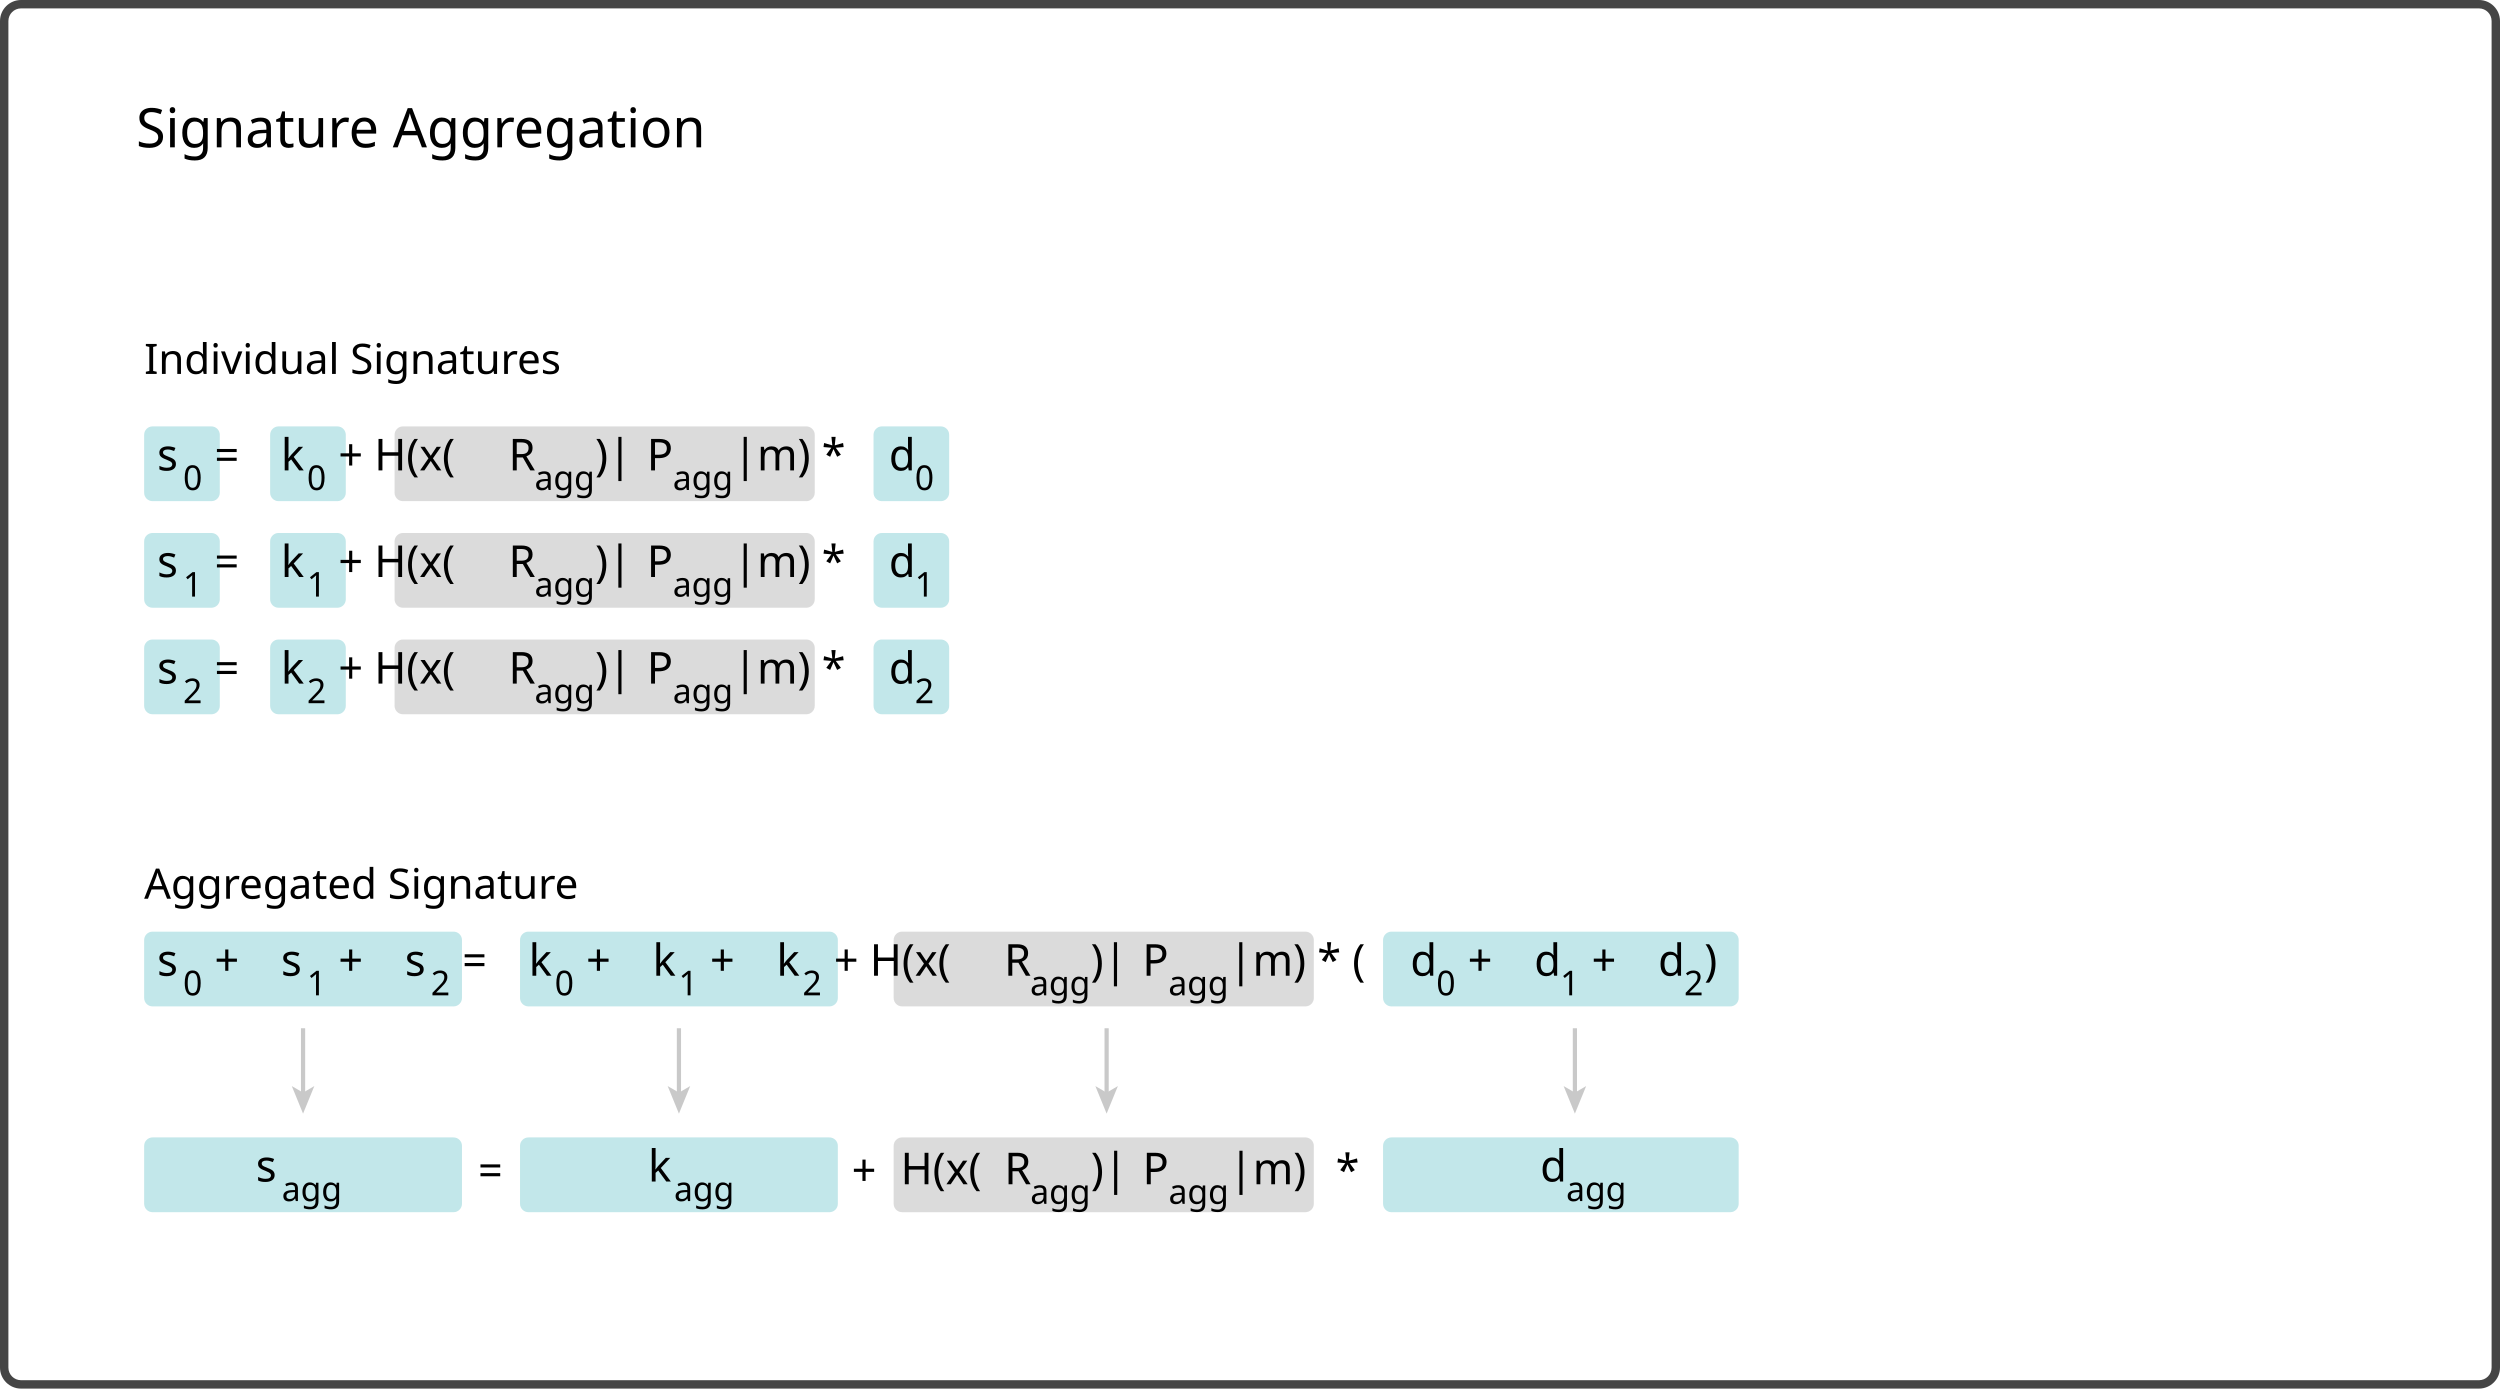
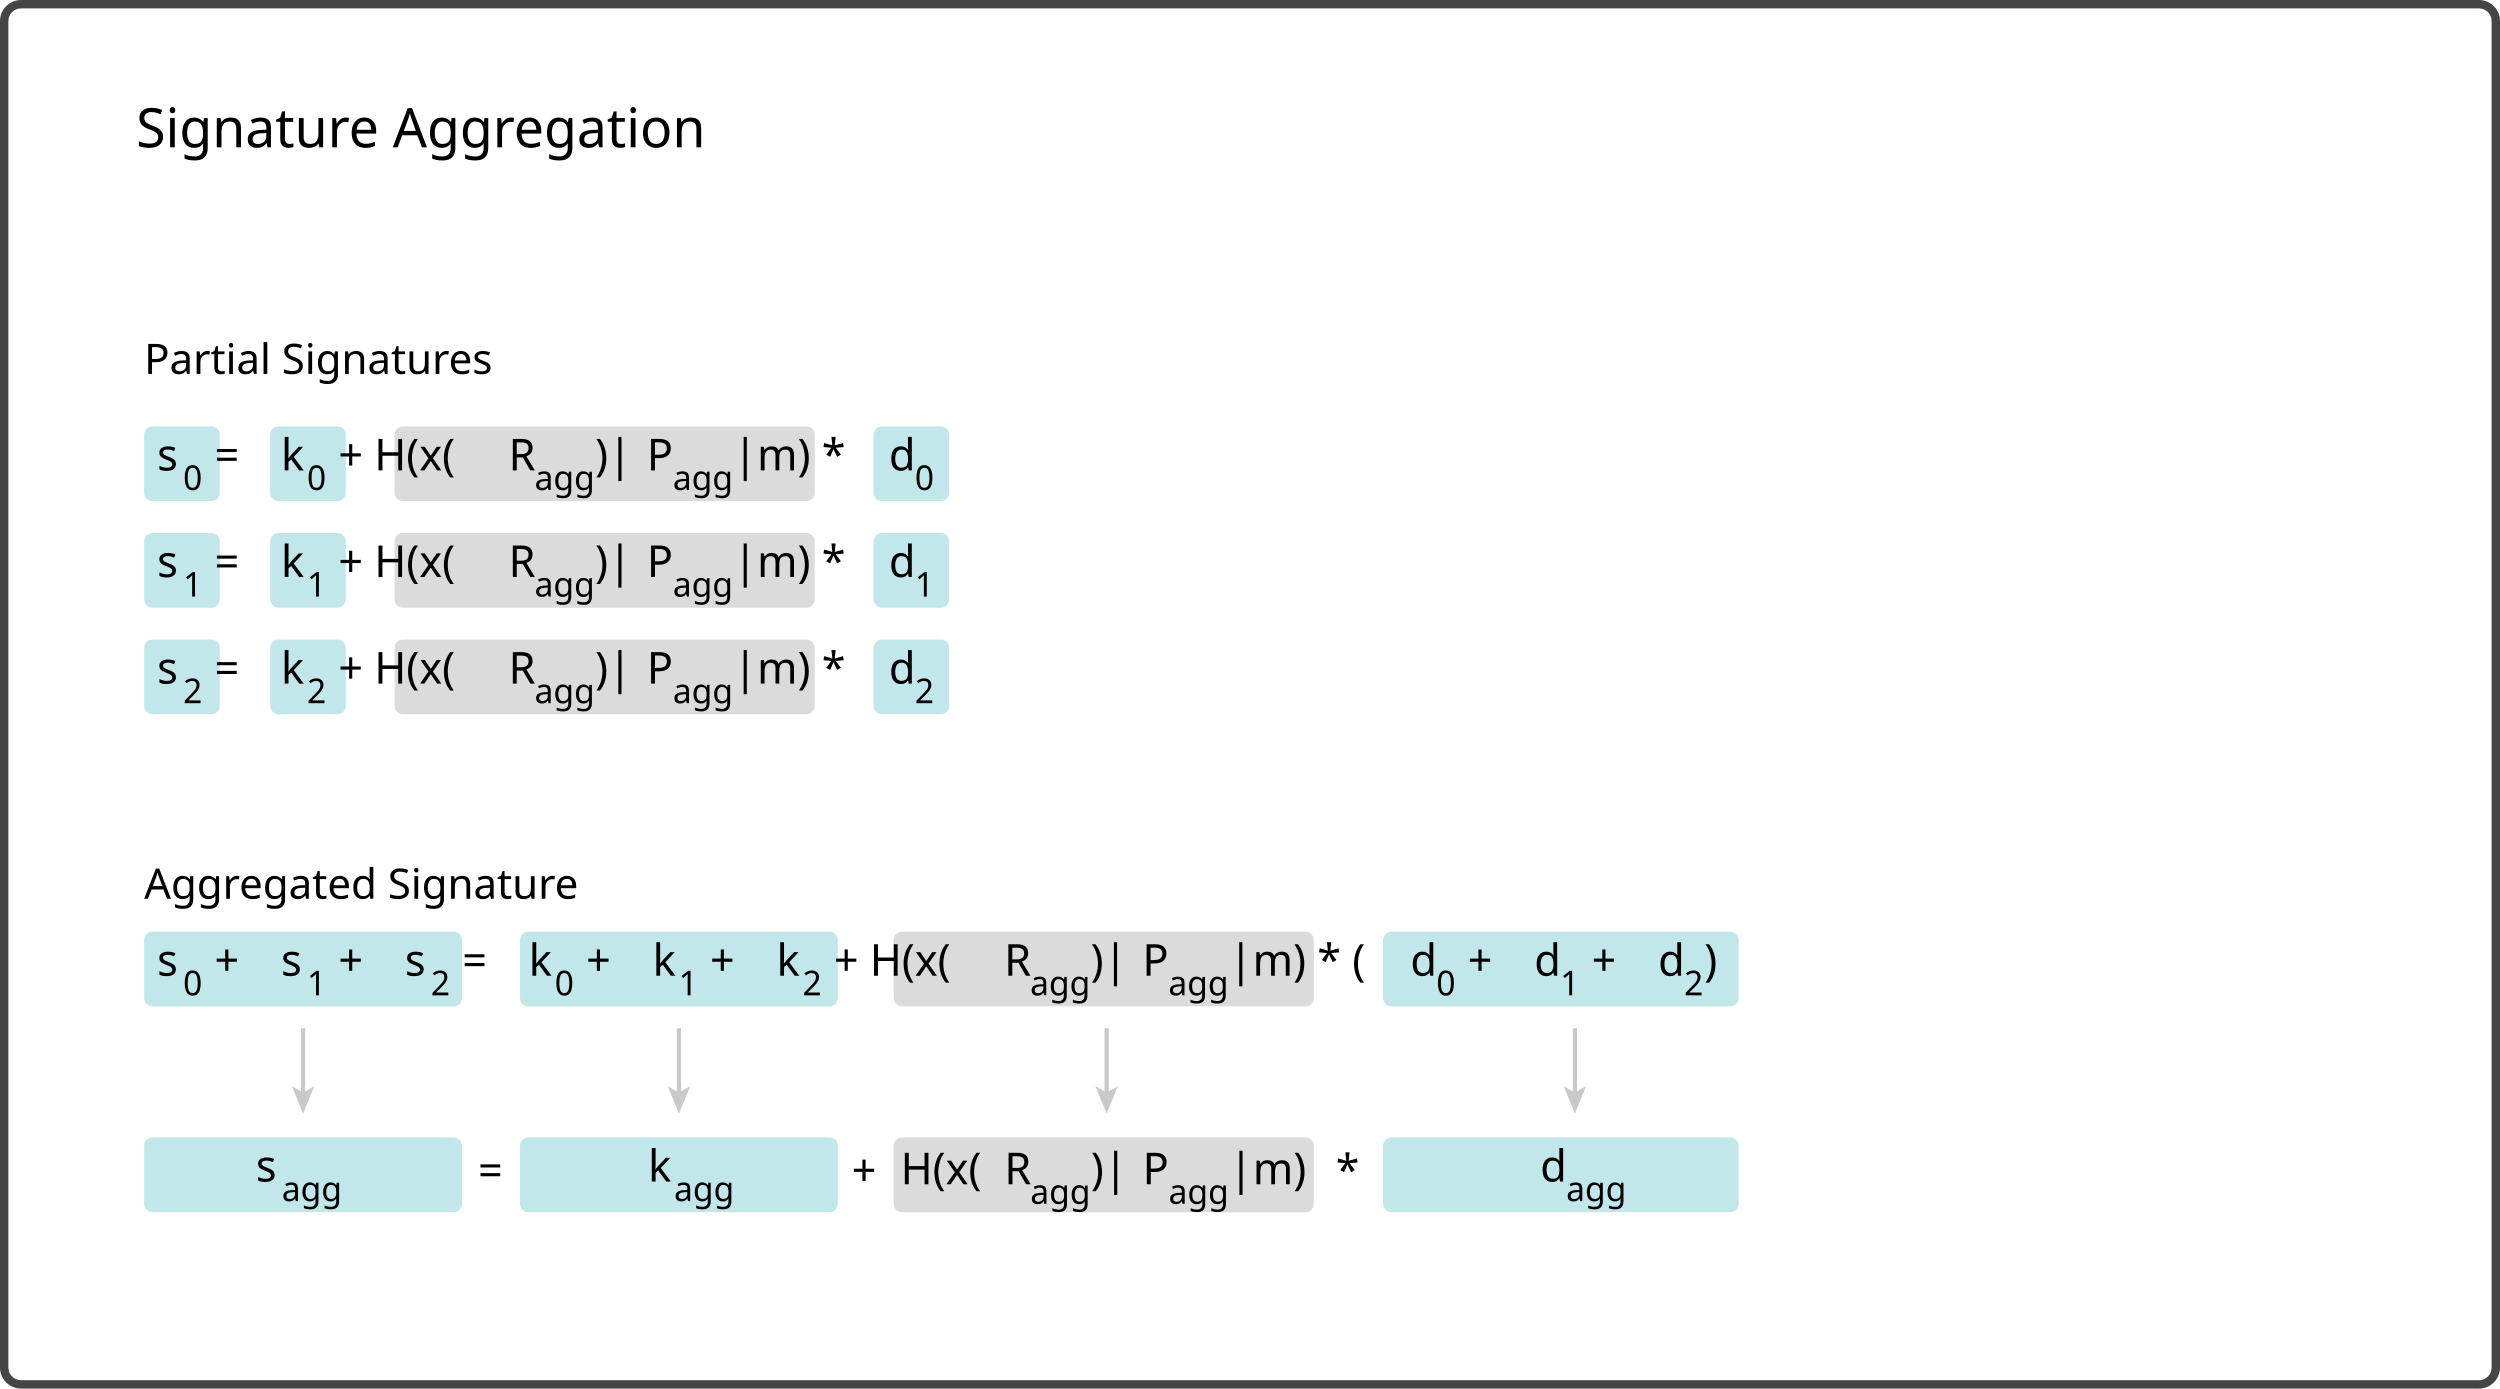
<svg xmlns="http://www.w3.org/2000/svg" version="1.1" id="TapTree-2.1" x="0px" y="0px" width="595.28px" height="330.643px" viewBox="0 0 595.28 330.643" enable-background="new 0 0 595.28 330.643" xml:space="preserve">
  <g>
    <path fill="#454545" d="M590.28,2c1.654,0,3,1.346,3,3v320.643c0,1.654-1.346,3-3,3H5c-1.654,0-3-1.346-3-3V5c0-1.654,1.346-3,3-3   H590.28 M590.28,0H5C2.25,0,0,2.25,0,5v320.643c0,2.75,2.25,5,5,5h585.28c2.75,0,5-2.25,5-5V5C595.28,2.25,593.03,0,590.28,0   L590.28,0z" />
  </g>
  <g opacity="0.66">
    <path fill="#C9C9C9" d="M194,117.333c0,1.1-0.9,2-2,2H95.949c-1.1,0-2-0.9-2-2V103.53c0-1.1,0.9-2,2-2H192c1.1,0,2,0.9,2,2V117.333   z" />
  </g>
  <g opacity="0.65">
    <path fill="#A1DADE" d="M52.334,117.333c0,1.1-0.9,2-2,2h-14.01c-1.1,0-2-0.9-2-2V103.53c0-1.1,0.9-2,2-2h14.01c1.1,0,2,0.9,2,2   V117.333z" />
  </g>
  <g opacity="0.65">
    <path fill="#A1DADE" d="M82.334,117.333c0,1.1-0.9,2-2,2h-14.01c-1.1,0-2-0.9-2-2V103.53c0-1.1,0.9-2,2-2h14.01c1.1,0,2,0.9,2,2   V117.333z" />
  </g>
  <g opacity="0.65">
    <path fill="#A1DADE" d="M226.01,117.333c0,1.1-0.9,2-2,2H210c-1.1,0-2-0.9-2-2V103.53c0-1.1,0.9-2,2-2h14.01c1.1,0,2,0.9,2,2   V117.333z" />
  </g>
  <g opacity="0.66">
    <path fill="#C9C9C9" d="M194,142.712c0,1.1-0.9,2-2,2H95.949c-1.1,0-2-0.9-2-2v-13.803c0-1.1,0.9-2,2-2H192c1.1,0,2,0.9,2,2   V142.712z" />
  </g>
  <g opacity="0.65">
    <path fill="#A1DADE" d="M52.334,142.712c0,1.1-0.9,2-2,2h-14.01c-1.1,0-2-0.9-2-2v-13.803c0-1.1,0.9-2,2-2h14.01c1.1,0,2,0.9,2,2   V142.712z" />
  </g>
  <g opacity="0.65">
    <path fill="#A1DADE" d="M82.334,142.712c0,1.1-0.9,2-2,2h-14.01c-1.1,0-2-0.9-2-2v-13.803c0-1.1,0.9-2,2-2h14.01c1.1,0,2,0.9,2,2   V142.712z" />
  </g>
  <g opacity="0.65">
    <path fill="#A1DADE" d="M226.01,142.712c0,1.1-0.9,2-2,2H210c-1.1,0-2-0.9-2-2v-13.803c0-1.1,0.9-2,2-2h14.01c1.1,0,2,0.9,2,2   V142.712z" />
  </g>
  <g opacity="0.66">
    <path fill="#C9C9C9" d="M194,168.077c0,1.1-0.9,2-2,2H95.949c-1.1,0-2-0.9-2-2v-13.803c0-1.1,0.9-2,2-2H192c1.1,0,2,0.9,2,2   V168.077z" />
  </g>
  <g opacity="0.66">
    <path fill="#C9C9C9" d="M312.84,237.637c0,1.1-0.9,2-2,2h-96.051c-1.1,0-2-0.9-2-2v-13.803c0-1.1,0.9-2,2-2h96.051c1.1,0,2,0.9,2,2   V237.637z" />
  </g>
  <g opacity="0.65">
    <path fill="#A1DADE" d="M52.334,168.077c0,1.1-0.9,2-2,2h-14.01c-1.1,0-2-0.9-2-2v-13.803c0-1.1,0.9-2,2-2h14.01c1.1,0,2,0.9,2,2   V168.077z" />
  </g>
  <g opacity="0.65">
    <path fill="#A1DADE" d="M82.334,168.077c0,1.1-0.9,2-2,2h-14.01c-1.1,0-2-0.9-2-2v-13.803c0-1.1,0.9-2,2-2h14.01c1.1,0,2,0.9,2,2   V168.077z" />
  </g>
  <g opacity="0.65">
    <path fill="#A1DADE" d="M226.01,168.077c0,1.1-0.9,2-2,2H210c-1.1,0-2-0.9-2-2v-13.803c0-1.1,0.9-2,2-2h14.01c1.1,0,2,0.9,2,2   V168.077z" />
  </g>
  <g opacity="0.65">
    <path fill="#A1DADE" d="M110,237.637c0,1.1-0.9,2-2,2H36.324c-1.1,0-2-0.9-2-2v-13.803c0-1.1,0.9-2,2-2H108c1.1,0,2,0.9,2,2   V237.637z" />
  </g>
  <g opacity="0.65">
    <path fill="#A1DADE" d="M199.5,237.637c0,1.1-0.9,2-2,2h-71.676c-1.1,0-2-0.9-2-2v-13.803c0-1.1,0.9-2,2-2H197.5c1.1,0,2,0.9,2,2   V237.637z" />
  </g>
  <g opacity="0.65">
    <path fill="#A1DADE" d="M414,237.637c0,1.1-0.9,2-2,2h-80.676c-1.1,0-2-0.9-2-2v-13.803c0-1.1,0.9-2,2-2H412c1.1,0,2,0.9,2,2   V237.637z" />
  </g>
  <g opacity="0.66">
    <path fill="#C9C9C9" d="M312.84,286.637c0,1.1-0.9,2-2,2h-96.051c-1.1,0-2-0.9-2-2v-13.803c0-1.1,0.9-2,2-2h96.051c1.1,0,2,0.9,2,2   V286.637z" />
  </g>
  <g opacity="0.65">
    <path fill="#A1DADE" d="M110,286.637c0,1.1-0.9,2-2,2H36.324c-1.1,0-2-0.9-2-2v-13.803c0-1.1,0.9-2,2-2H108c1.1,0,2,0.9,2,2   V286.637z" />
  </g>
  <g opacity="0.65">
    <path fill="#A1DADE" d="M199.5,286.637c0,1.1-0.9,2-2,2h-71.676c-1.1,0-2-0.9-2-2v-13.803c0-1.1,0.9-2,2-2H197.5c1.1,0,2,0.9,2,2   V286.637z" />
  </g>
  <g opacity="0.65">
    <path fill="#A1DADE" d="M414,286.637c0,1.1-0.9,2-2,2h-80.676c-1.1,0-2-0.9-2-2v-13.803c0-1.1,0.9-2,2-2H412c1.1,0,2,0.9,2,2   V286.637z" />
  </g>
  <g>
    <rect x="37.422" y="101.515" fill="none" width="270.335" height="15.833" />
    <text transform="matrix(0.9799 0 0 1 37.4224 112.0151)" font-family="'RobotoMono-Bold'" font-size="10.5">s</text>
    <text transform="matrix(0.5713 0 0 0.583 43.5967 116.6772)" font-family="'RobotoMono-Bold'" font-size="14">0</text>
    <text transform="matrix(0.9799 0 0 1 48.396 112.0151)" font-family="'RobotoMonoForPowerline-Bold'" font-size="10.5"> = </text>
    <text transform="matrix(0.9799 0 0 1 66.9189 112.0151)" font-family="'RobotoMono-Bold'" font-size="10.5">k</text>
    <text transform="matrix(0.5713 0 0 0.583 73.0933 116.6772)" font-family="'RobotoMono-Bold'" font-size="14">0</text>
    <text transform="matrix(0.9799 0 0 1 77.8926 112.0151)" font-family="'RobotoMonoForPowerline-Bold'" font-size="10.5"> + H(x(</text>
    <text transform="matrix(0.9799 0 0 1 121.1128 112.0151)" font-family="'RobotoMono-Bold'" font-size="10.5">R</text>
    <text transform="matrix(0.5713 0 0 0.583 127.2871 116.6772)" font-family="'RobotoMono-Bold'" font-size="14">agg</text>
    <text transform="matrix(0.9799 0 0 1 141.6855 112.0151)" font-family="'RobotoMonoForPowerline-Bold'" font-size="10.5">)|</text>
    <text transform="matrix(0.9799 0 0 1 154.0352 112.0151)" font-family="'RobotoMono-Bold'" font-size="10.5">P</text>
    <text transform="matrix(0.5713 0 0 0.583 160.21 116.6772)" font-family="'RobotoMono-Bold'" font-size="14">agg</text>
    <text transform="matrix(0.9799 0 0 1 174.6094 112.0151)" font-family="'RobotoMonoForPowerline-Bold'" font-size="10.5">|m) * </text>
    <text transform="matrix(0.9799 0 0 1 211.6582 112.0151)" font-family="'RobotoMono-Bold'" font-size="10.5">d</text>
    <text transform="matrix(0.5713 0 0 0.583 217.833 116.6772)" font-family="'RobotoMono-Bold'" font-size="14">0</text>
  </g>
  <g>
    <rect x="37.422" y="126.894" fill="none" width="270.335" height="15.833" />
    <text transform="matrix(0.9799 0 0 1 37.4224 137.394)" font-family="'RobotoMono-Bold'" font-size="10.5">s</text>
    <text transform="matrix(0.5713 0 0 0.583 43.5967 142.0562)" font-family="'RobotoMono-Bold'" font-size="14">1</text>
    <text transform="matrix(0.9799 0 0 1 48.396 137.394)" font-family="'RobotoMonoForPowerline-Bold'" font-size="10.5"> = </text>
    <text transform="matrix(0.9799 0 0 1 66.9189 137.394)" font-family="'RobotoMono-Bold'" font-size="10.5">k</text>
    <text transform="matrix(0.5713 0 0 0.583 73.0933 142.0562)" font-family="'RobotoMono-Bold'" font-size="14">1</text>
    <text transform="matrix(0.9799 0 0 1 77.8926 137.394)" font-family="'RobotoMonoForPowerline-Bold'" font-size="10.5"> + H(x(</text>
    <text transform="matrix(0.9799 0 0 1 121.1128 137.394)" font-family="'RobotoMono-Bold'" font-size="10.5">R</text>
    <text transform="matrix(0.5713 0 0 0.583 127.2871 142.0562)" font-family="'RobotoMono-Bold'" font-size="14">agg</text>
    <text transform="matrix(0.9799 0 0 1 141.6855 137.394)" font-family="'RobotoMonoForPowerline-Bold'" font-size="10.5">)|</text>
    <text transform="matrix(0.9799 0 0 1 154.0352 137.394)" font-family="'RobotoMono-Bold'" font-size="10.5">P</text>
    <text transform="matrix(0.5713 0 0 0.583 160.21 142.0562)" font-family="'RobotoMono-Bold'" font-size="14">agg</text>
    <text transform="matrix(0.9799 0 0 1 174.6094 137.394)" font-family="'RobotoMonoForPowerline-Bold'" font-size="10.5">|m) * </text>
    <text transform="matrix(0.9799 0 0 1 211.6582 137.394)" font-family="'RobotoMono-Bold'" font-size="10.5">d</text>
    <text transform="matrix(0.5713 0 0 0.583 217.833 142.0562)" font-family="'RobotoMono-Bold'" font-size="14">1</text>
  </g>
  <g>
    <rect x="37.422" y="152.273" fill="none" width="270.335" height="15.833" />
    <text transform="matrix(0.9799 0 0 1 37.4224 162.7734)" font-family="'RobotoMono-Bold'" font-size="10.5">s</text>
    <text transform="matrix(0.5713 0 0 0.583 43.5967 167.4355)" font-family="'RobotoMono-Bold'" font-size="14">2</text>
    <text transform="matrix(0.9799 0 0 1 48.396 162.7734)" font-family="'RobotoMonoForPowerline-Bold'" font-size="10.5"> = </text>
    <text transform="matrix(0.9799 0 0 1 66.9189 162.7734)" font-family="'RobotoMono-Bold'" font-size="10.5">k</text>
    <text transform="matrix(0.5713 0 0 0.583 73.0933 167.4355)" font-family="'RobotoMono-Bold'" font-size="14">2</text>
    <text transform="matrix(0.9799 0 0 1 77.8926 162.7734)" font-family="'RobotoMonoForPowerline-Bold'" font-size="10.5"> + H(x(</text>
    <text transform="matrix(0.9799 0 0 1 121.1128 162.7734)" font-family="'RobotoMono-Bold'" font-size="10.5">R</text>
    <text transform="matrix(0.5713 0 0 0.583 127.2871 167.4355)" font-family="'RobotoMono-Bold'" font-size="14">agg</text>
    <text transform="matrix(0.9799 0 0 1 141.6855 162.7734)" font-family="'RobotoMonoForPowerline-Bold'" font-size="10.5">)|</text>
    <text transform="matrix(0.9799 0 0 1 154.0352 162.7734)" font-family="'RobotoMono-Bold'" font-size="10.5">P</text>
    <text transform="matrix(0.5713 0 0 0.583 160.21 167.4355)" font-family="'RobotoMono-Bold'" font-size="14">agg</text>
    <text transform="matrix(0.9799 0 0 1 174.6094 162.7734)" font-family="'RobotoMonoForPowerline-Bold'" font-size="10.5">|m) * </text>
    <text transform="matrix(0.9799 0 0 1 211.6582 162.7734)" font-family="'RobotoMono-Bold'" font-size="10.5">d</text>
    <text transform="matrix(0.5713 0 0 0.583 217.833 167.4355)" font-family="'RobotoMono-Bold'" font-size="14">2</text>
  </g>
  <g>
    <rect x="37.422" y="221.833" fill="none" width="489.578" height="20.667" />
    <text transform="matrix(0.9799 0 0 1 37.4224 232.3335)" font-family="'RobotoMono-Bold'" font-size="10.5">s</text>
    <text transform="matrix(0.5713 0 0 0.583 43.5967 236.9956)" font-family="'RobotoMono-Bold'" font-size="14">0</text>
    <text transform="matrix(0.9799 0 0 1 48.396 232.3335)" font-family="'RobotoMonoForPowerline-Bold'" font-size="10.5"> + </text>
    <text transform="matrix(0.9799 0 0 1 66.9189 232.3335)" font-family="'RobotoMono-Bold'" font-size="10.5">s</text>
    <text transform="matrix(0.5713 0 0 0.583 73.0933 236.9956)" font-family="'RobotoMono-Bold'" font-size="14">1</text>
    <text transform="matrix(0.9799 0 0 1 77.8926 232.3335)" font-family="'RobotoMonoForPowerline-Bold'" font-size="10.5"> + </text>
    <text transform="matrix(0.9799 0 0 1 96.4155 232.3335)" font-family="'RobotoMono-Bold'" font-size="10.5">s</text>
    <text transform="matrix(0.5713 0 0 0.583 102.5898 236.9956)" font-family="'RobotoMono-Bold'" font-size="14">2</text>
    <text transform="matrix(0.9799 0 0 1 107.3892 232.3335)" font-family="'RobotoMonoForPowerline-Bold'" font-size="10.5"> = </text>
    <text transform="matrix(0.9799 0 0 1 125.9121 232.3335)" font-family="'RobotoMono-Bold'" font-size="10.5">k</text>
    <text transform="matrix(0.5713 0 0 0.583 132.0864 236.9956)" font-family="'RobotoMono-Bold'" font-size="14">0</text>
    <text transform="matrix(0.9799 0 0 1 136.8857 232.3335)" font-family="'RobotoMonoForPowerline-Bold'" font-size="10.5"> + </text>
    <text transform="matrix(0.9799 0 0 1 155.4102 232.3335)" font-family="'RobotoMono-Bold'" font-size="10.5">k</text>
    <text transform="matrix(0.5713 0 0 0.583 161.585 236.9956)" font-family="'RobotoMono-Bold'" font-size="14">1</text>
    <text transform="matrix(0.9799 0 0 1 166.3848 232.3335)" font-family="'RobotoMonoForPowerline-Bold'" font-size="10.5"> + </text>
    <text transform="matrix(0.9799 0 0 1 184.9092 232.3335)" font-family="'RobotoMono-Bold'" font-size="10.5">k</text>
    <text transform="matrix(0.5713 0 0 0.583 191.084 236.9956)" font-family="'RobotoMono-Bold'" font-size="14">2</text>
    <text transform="matrix(0.9799 0 0 1 195.8838 232.3335)" font-family="'RobotoMonoForPowerline-Bold'" font-size="10.5"> + H(x(</text>
    <text transform="matrix(0.9799 0 0 1 239.1074 232.3335)" font-family="'RobotoMono-Bold'" font-size="10.5">R</text>
    <text transform="matrix(0.5713 0 0 0.583 245.2822 236.9956)" font-family="'RobotoMono-Bold'" font-size="14">agg</text>
    <text transform="matrix(0.9799 0 0 1 259.6816 232.3335)" font-family="'RobotoMonoForPowerline-Bold'" font-size="10.5">)|</text>
    <text transform="matrix(0.9799 0 0 1 272.0312 232.3335)" font-family="'RobotoMono-Bold'" font-size="10.5">P</text>
    <text transform="matrix(0.5713 0 0 0.583 278.2061 236.9956)" font-family="'RobotoMono-Bold'" font-size="14">agg</text>
    <text transform="matrix(0.9799 0 0 1 292.6055 232.3335)" font-family="'RobotoMonoForPowerline-Bold'" font-size="10.5">|m) * (</text>
    <text transform="matrix(0.9799 0 0 1 335.8291 232.3335)" font-family="'RobotoMono-Bold'" font-size="10.5">d</text>
    <text transform="matrix(0.5713 0 0 0.583 342.0039 236.9956)" font-family="'RobotoMono-Bold'" font-size="14">0</text>
    <text transform="matrix(0.9799 0 0 1 346.8037 232.3335)" font-family="'RobotoMonoForPowerline-Bold'" font-size="10.5"> + </text>
    <text transform="matrix(0.9799 0 0 1 365.3281 232.3335)" font-family="'RobotoMono-Bold'" font-size="10.5">d</text>
    <text transform="matrix(0.5713 0 0 0.583 371.5029 236.9956)" font-family="'RobotoMono-Bold'" font-size="14">1</text>
    <text transform="matrix(0.9799 0 0 1 376.3027 232.3335)" font-family="'RobotoMonoForPowerline-Bold'" font-size="10.5"> + </text>
    <text transform="matrix(0.9799 0 0 1 394.8271 232.3335)" font-family="'RobotoMono-Bold'" font-size="10.5">d</text>
    <text transform="matrix(0.5713 0 0 0.583 401.002 236.9956)" font-family="'RobotoMono-Bold'" font-size="14">2</text>
    <text transform="matrix(0.9799 0 0 1 405.8018 232.3335)" font-family="'RobotoMonoForPowerline-Bold'" font-size="10.5">)</text>
  </g>
  <g>
    <rect x="212.789" y="271.49" fill="none" width="100.051" height="22.328" />
    <text transform="matrix(0.9799 0 0 1 214.4561 281.9897)" font-family="'RobotoMonoForPowerline-Bold'" font-size="10.5">H(x(</text>
    <text transform="matrix(0.9799 0 0 1 239.1553 281.9897)" font-family="'RobotoMono-Bold'" font-size="10.5">R</text>
    <text transform="matrix(0.5713 0 0 0.583 245.3301 286.6519)" font-family="'RobotoMono-Bold'" font-size="14">agg</text>
    <text transform="matrix(0.9799 0 0 1 259.7295 281.9897)" font-family="'RobotoMonoForPowerline-Bold'" font-size="10.5">)|</text>
    <text transform="matrix(0.9799 0 0 1 272.0791 281.9897)" font-family="'RobotoMono-Bold'" font-size="10.5">P</text>
    <text transform="matrix(0.5713 0 0 0.583 278.2539 286.6519)" font-family="'RobotoMono-Bold'" font-size="14">agg</text>
    <text transform="matrix(0.9799 0 0 1 292.6533 281.9897)" font-family="'RobotoMonoForPowerline-Bold'" font-size="10.5">|m)</text>
  </g>
  <g>
    <rect x="34.422" y="270.833" fill="none" width="73.578" height="20.667" />
    <text transform="matrix(0.9799 0 0 1 60.9248 281.3335)" font-family="'RobotoMono-Bold'" font-size="10.5">s</text>
    <text transform="matrix(0.5713 0 0 0.583 67.0991 285.9956)" font-family="'RobotoMono-Bold'" font-size="14">agg</text>
  </g>
  <g>
    <rect x="127.824" y="270.833" fill="none" width="73.578" height="20.667" />
    <text transform="matrix(0.9799 0 0 1 154.3267 281.3335)" font-family="'RobotoMono-Bold'" font-size="10.5">k</text>
    <text transform="matrix(0.5713 0 0 0.583 160.501 285.9956)" font-family="'RobotoMono-Bold'" font-size="14">agg</text>
  </g>
  <g>
    <rect x="340.245" y="270.833" fill="none" width="73.577" height="20.667" />
    <text transform="matrix(0.9799 0 0 1 366.748 281.3335)" font-family="'RobotoMono-Bold'" font-size="10.5">d</text>
    <text transform="matrix(0.5713 0 0 0.583 372.9219 285.9956)" font-family="'RobotoMono-Bold'" font-size="14">agg</text>
  </g>
  <g>
    <rect x="96.79" y="274.49" fill="none" width="40.244" height="19.354" />
    <text transform="matrix(0.9799 0 0 1 113.8247 282.3647)" font-family="'RobotoMonoForPowerline-Bold'" font-size="10.5">=</text>
  </g>
  <g>
    <rect x="185.766" y="274.49" fill="none" width="40.244" height="19.354" />
    <text transform="matrix(0.9799 0 0 1 202.8003 282.3647)" font-family="'RobotoMonoForPowerline-Bold'" font-size="10.5">+</text>
  </g>
  <g>
    <rect x="301.001" y="274.49" fill="none" width="40.244" height="19.354" />
    <text transform="matrix(0.9799 0 0 1 318.0352 282.3647)" font-family="'RobotoMonoForPowerline-Bold'" font-size="10.5">*</text>
  </g>
  <g>
    <g>
      <line fill="none" stroke="#C9C9C9" stroke-miterlimit="10" x1="263.5" y1="260.512" x2="263.5" y2="244.839" />
      <g>
        <polygon fill="#C9C9C9" points="263.5,265.172 266.183,258.606 263.5,260.164 260.817,258.606    " />
      </g>
    </g>
  </g>
  <g>
    <g>
      <line fill="none" stroke="#C9C9C9" stroke-miterlimit="10" x1="161.662" y1="260.512" x2="161.662" y2="244.839" />
      <g>
        <polygon fill="#C9C9C9" points="161.662,265.172 164.345,258.606 161.662,260.164 158.979,258.606    " />
      </g>
    </g>
  </g>
  <g>
    <g>
      <line fill="none" stroke="#C9C9C9" stroke-miterlimit="10" x1="72.162" y1="260.512" x2="72.162" y2="244.839" />
      <g>
        <polygon fill="#C9C9C9" points="72.162,265.172 74.845,258.606 72.162,260.164 69.479,258.606    " />
      </g>
    </g>
  </g>
  <g>
    <g>
      <line fill="none" stroke="#C9C9C9" stroke-miterlimit="10" x1="375" y1="260.512" x2="375" y2="244.839" />
      <g>
        <polygon fill="#C9C9C9" points="375,265.172 377.684,258.606 375,260.164 372.317,258.606    " />
      </g>
    </g>
  </g>
  <rect x="34.324" y="81.531" fill="none" width="187" height="20" />
-   <text transform="matrix(1 0 0 1 34.3242 89.0308)" font-family="'RobotoMonoForPowerline-Italic'" font-size="10">Individual Signatures</text>
+   <text transform="matrix(1 0 0 1 34.3242 89.0308)" font-family="'RobotoMonoForPowerline-Italic'" font-size="10">Partial Signatures</text>
  <rect x="34.324" y="206.5" fill="none" width="187" height="20" />
  <text transform="matrix(1 0 0 1 34.3242 214)" font-family="'RobotoMonoForPowerline-Italic'" font-size="10">Aggregated Signature</text>
  <g>
    <rect x="32.422" y="25.333" fill="none" width="416.578" height="18.667" />
    <text transform="matrix(0.9799 0 0 1 32.4224 35.0835)" font-family="'RobotoMono-Bold'" font-size="13">Signature Aggregation</text>
  </g>
</svg>
